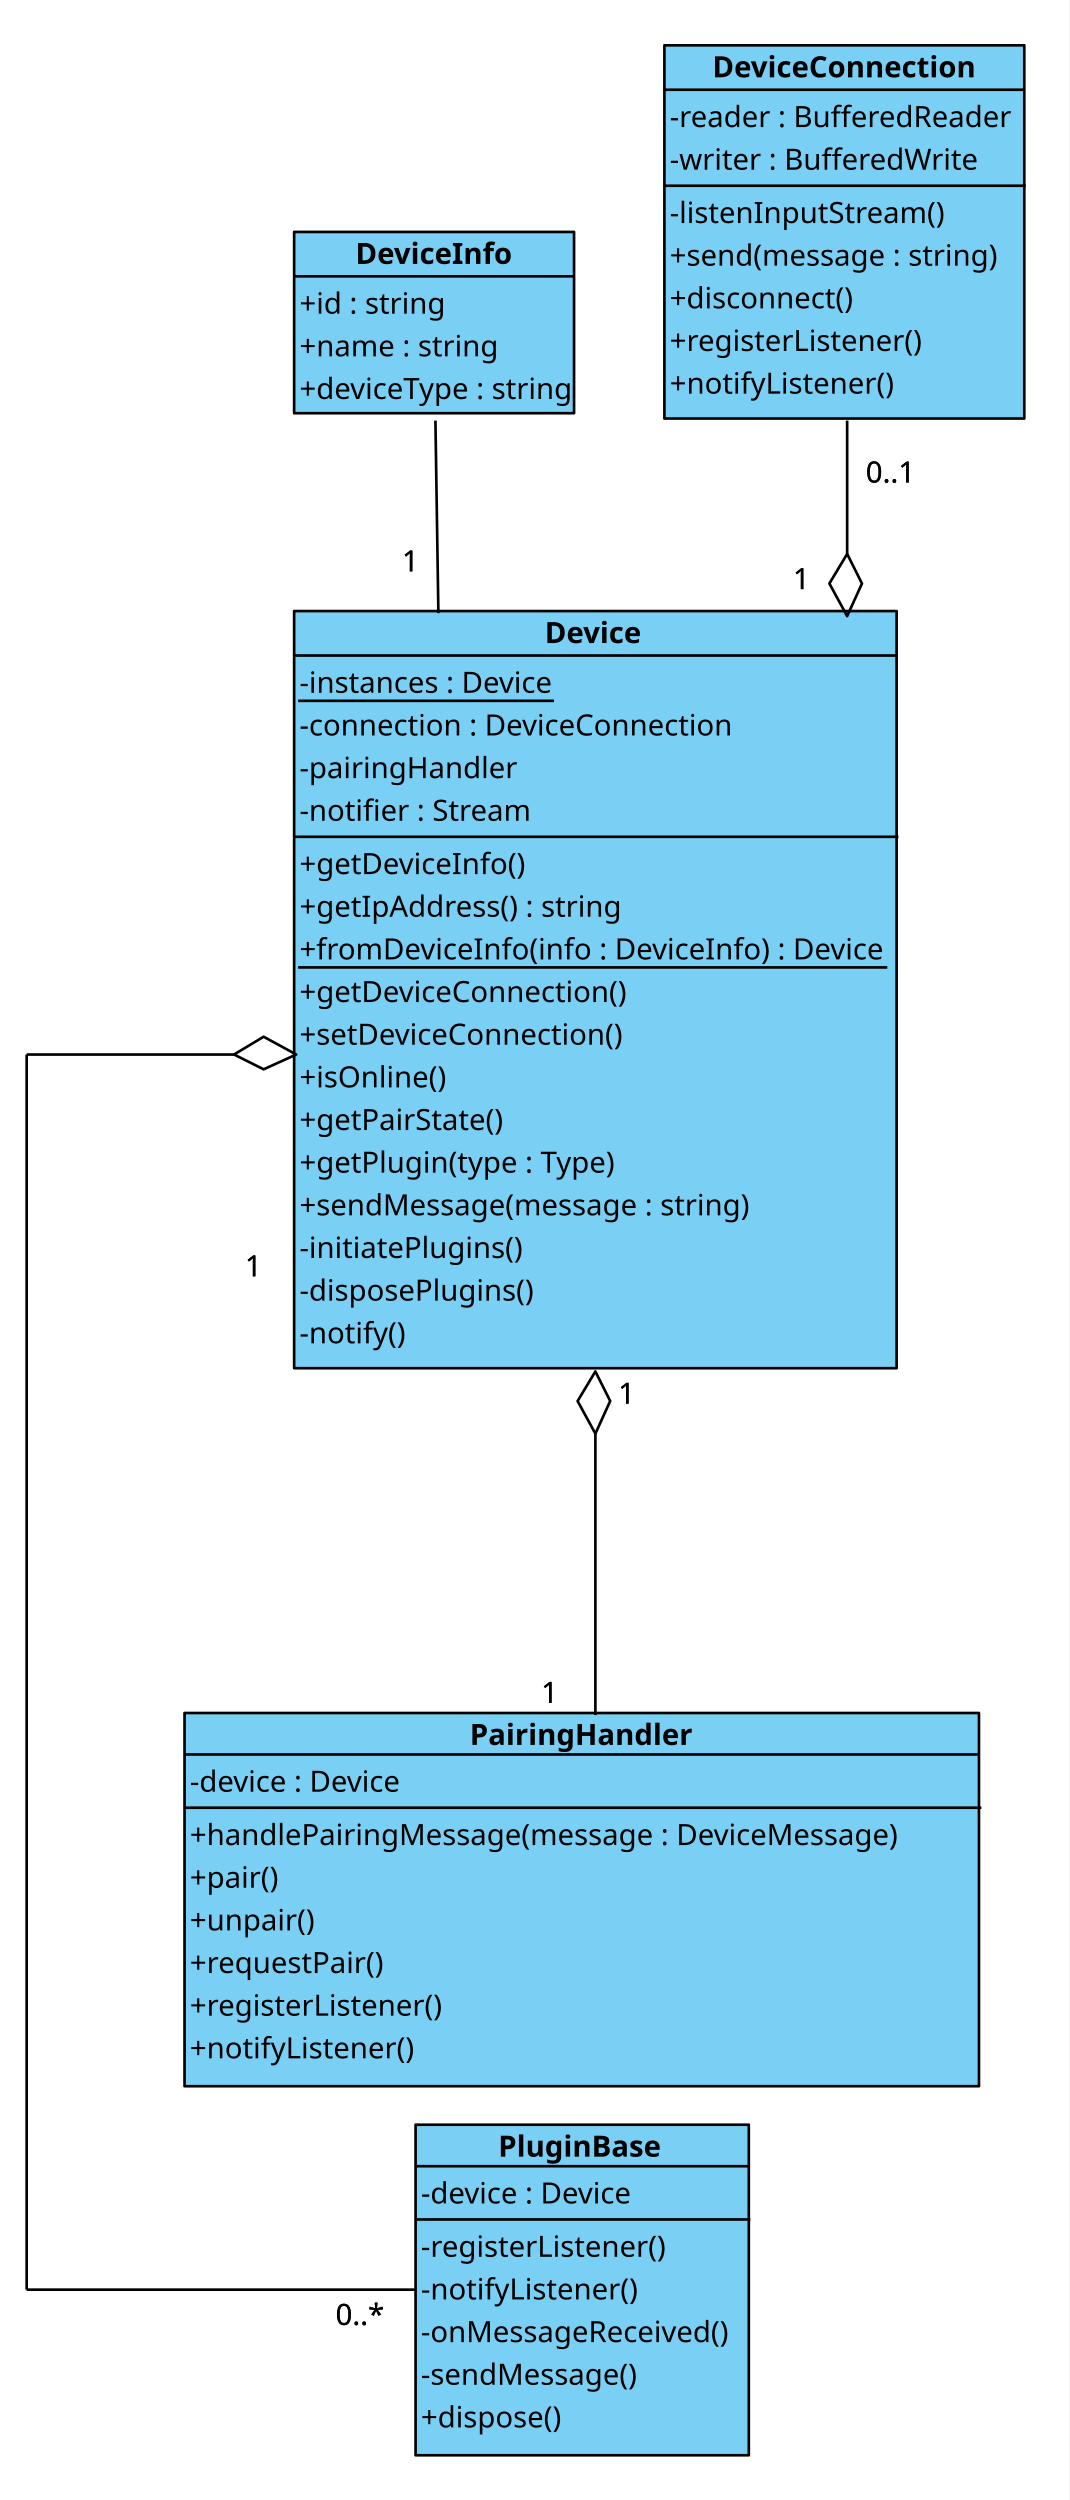
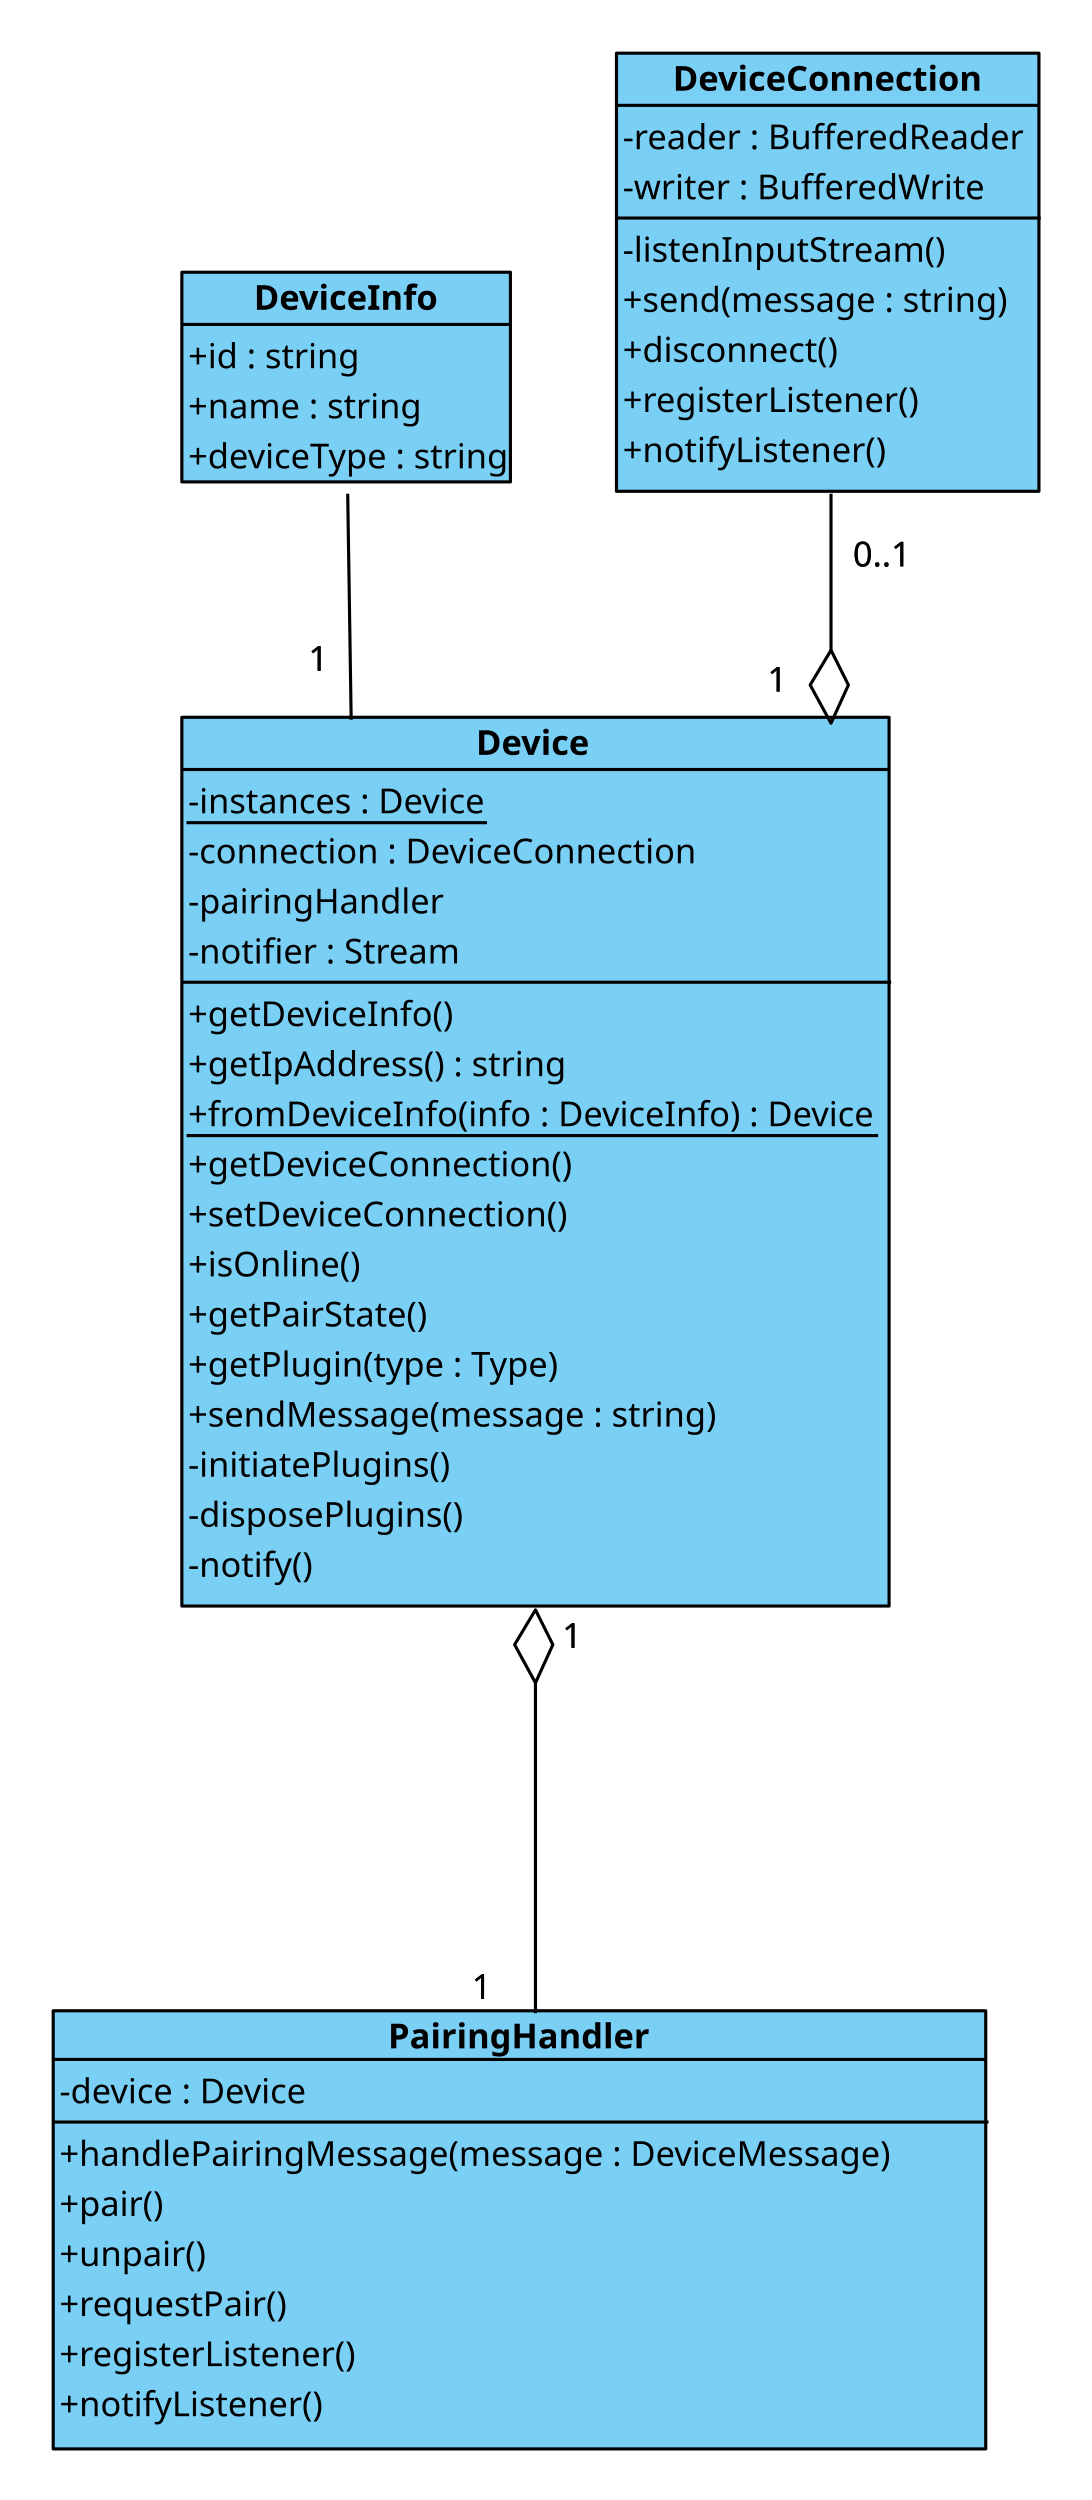
- <svg xmlns="http://www.w3.org/2000/svg" fill-opacity="0" color-rendering="auto" color-interpolation="auto" text-rendering="auto" stroke="rgb(0,0,0)" stroke-linecap="square" width="361" stroke-miterlimit="10" shape-rendering="auto" stroke-opacity="0" fill="rgb(0,0,0)" stroke-dasharray="none" font-weight="normal" stroke-width="1" height="844" font-family="'Dialog'" font-style="normal" stroke-linejoin="miter" font-size="12px" stroke-dashoffset="0" image-rendering="auto">
+ <svg xmlns="http://www.w3.org/2000/svg" fill-opacity="0" color-rendering="auto" color-interpolation="auto" text-rendering="auto" stroke="rgb(0,0,0)" stroke-linecap="square" width="314" stroke-miterlimit="10" shape-rendering="auto" stroke-opacity="0" fill="rgb(0,0,0)" stroke-dasharray="none" font-weight="normal" stroke-width="1" height="719" font-family="'Dialog'" font-style="normal" stroke-linejoin="miter" font-size="12px" stroke-dashoffset="0" image-rendering="auto">
  <defs id="genericDefs" />
  <g>
    <defs id="defs1">
      <clipPath clipPathUnits="userSpaceOnUse" id="clipPath1">
-         <path d="M-8.3 -8.3 L102.7 -8.3 L102.7 69.7 L-8.3 69.7 L-8.3 -8.3 Z" />
+         <path d="M-8.3 -8.3 L102.7 -8.3 L102.7 68.7 L-8.3 68.7 L-8.3 -8.3 Z" />
      </clipPath>
      <clipPath clipPathUnits="userSpaceOnUse" id="clipPath2">
-         <path d="M-9.222 -9.222 L114.111 -9.222 L114.111 77.444 L-9.222 77.444 L-9.222 -9.222 Z" />
+         <path d="M-9.222 -9.222 L114.111 -9.222 L114.111 76.333 L-9.222 76.333 L-9.222 -9.222 Z" />
      </clipPath>
      <clipPath clipPathUnits="userSpaceOnUse" id="clipPath3">
-         <path d="M0 0 L0 47 L95 47 L95 0 Z" />
+         <path d="M-0 0 L-0 46 L95 46 L95 0 Z" />
      </clipPath>
      <clipPath clipPathUnits="userSpaceOnUse" id="clipPath4">
-         <path d="M0 0 L0 52.222 L105.556 52.222 L105.556 0 Z" />
+         <path d="M-0 0 L-0 51.111 L105.556 51.111 L105.556 0 Z" />
      </clipPath>
      <clipPath clipPathUnits="userSpaceOnUse" id="clipPath5">
-         <path d="M0 0 L0 15 L96 15 L96 0 Z" />
+         <path d="M-0 0 L-0 15 L96 15 L96 0 Z" />
      </clipPath>
      <clipPath clipPathUnits="userSpaceOnUse" id="clipPath6">
-         <path d="M0 0 L0 16.667 L106.667 16.667 L106.667 0 Z" />
+         <path d="M-0 0 L-0 16.667 L106.667 16.667 L106.667 0 Z" />
      </clipPath>
      <clipPath clipPathUnits="userSpaceOnUse" id="clipPath7">
        <path d="M-8.3 -8.3 L211.7 -8.3 L211.7 263.7 L-8.3 263.7 L-8.3 -8.3 Z" />
      </clipPath>
      <clipPath clipPathUnits="userSpaceOnUse" id="clipPath8">
        <path d="M-9.222 -9.222 L235.222 -9.222 L235.222 293 L-9.222 293 L-9.222 -9.222 Z" />
      </clipPath>
      <clipPath clipPathUnits="userSpaceOnUse" id="clipPath9">
-         <path d="M0 0 L0 241 L204 241 L204 0 Z" />
+         <path d="M-0 0 L-0 241 L204 241 L204 0 Z" />
      </clipPath>
      <clipPath clipPathUnits="userSpaceOnUse" id="clipPath10">
-         <path d="M0 0 L0 267.778 L226.667 267.778 L226.667 0 Z" />
+         <path d="M-0 0 L-0 267.778 L226.667 267.778 L226.667 0 Z" />
      </clipPath>
      <clipPath clipPathUnits="userSpaceOnUse" id="clipPath11">
-         <path d="M0 0 L0 15 L204 15 L204 0 Z" />
+         <path d="M-0 0 L-0 15 L204 15 L204 0 Z" />
      </clipPath>
      <clipPath clipPathUnits="userSpaceOnUse" id="clipPath12">
-         <path d="M0 0 L0 16.667 L226.667 16.667 L226.667 0 Z" />
+         <path d="M-0 0 L-0 16.667 L226.667 16.667 L226.667 0 Z" />
      </clipPath>
      <clipPath clipPathUnits="userSpaceOnUse" id="clipPath13">
        <path d="M-8.3 -8.3 L129.7 -8.3 L129.7 133.7 L-8.3 133.7 L-8.3 -8.3 Z" />
      </clipPath>
      <clipPath clipPathUnits="userSpaceOnUse" id="clipPath14">
        <path d="M-9.222 -9.222 L144.111 -9.222 L144.111 148.556 L-9.222 148.556 L-9.222 -9.222 Z" />
      </clipPath>
      <clipPath clipPathUnits="userSpaceOnUse" id="clipPath15">
        <path d="M0 -0 L0 111 L122 111 L122 -0 Z" />
      </clipPath>
      <clipPath clipPathUnits="userSpaceOnUse" id="clipPath16">
        <path d="M0 -0 L0 123.333 L135.555 123.333 L135.555 -0 Z" />
      </clipPath>
      <clipPath clipPathUnits="userSpaceOnUse" id="clipPath17">
        <path d="M0 0 L0 15 L123 15 L123 0 Z" />
      </clipPath>
      <clipPath clipPathUnits="userSpaceOnUse" id="clipPath18">
        <path d="M0 0 L0 16.667 L136.667 16.667 L136.667 0 Z" />
      </clipPath>
      <clipPath clipPathUnits="userSpaceOnUse" id="clipPath19">
        <path d="M-8.3 -8.3 L276.7 -8.3 L276.7 133.7 L-8.3 133.7 L-8.3 -8.3 Z" />
      </clipPath>
      <clipPath clipPathUnits="userSpaceOnUse" id="clipPath20">
        <path d="M-9.222 -9.222 L307.445 -9.222 L307.445 148.556 L-9.222 148.556 L-9.222 -9.222 Z" />
      </clipPath>
      <clipPath clipPathUnits="userSpaceOnUse" id="clipPath21">
-         <path d="M-0 -0 L-0 112 L269 112 L269 -0 Z" />
+         <path d="M0 -0 L0 112 L269 112 L269 -0 Z" />
      </clipPath>
      <clipPath clipPathUnits="userSpaceOnUse" id="clipPath22">
-         <path d="M-0 -0 L-0 124.444 L298.889 124.444 L298.889 -0 Z" />
+         <path d="M0 -0 L0 124.444 L298.889 124.444 L298.889 -0 Z" />
      </clipPath>
      <clipPath clipPathUnits="userSpaceOnUse" id="clipPath23">
-         <path d="M-0 -0 L-0 14 L269 14 L269 -0 Z" />
+         <path d="M0 -0 L0 14 L269 14 L269 -0 Z" />
      </clipPath>
      <clipPath clipPathUnits="userSpaceOnUse" id="clipPath24">
-         <path d="M-0 -0 L-0 15.556 L298.889 15.556 L298.889 -0 Z" />
+         <path d="M0 -0 L0 15.556 L298.889 15.556 L298.889 -0 Z" />
      </clipPath>
      <clipPath clipPathUnits="userSpaceOnUse" id="clipPath25">
-         <path d="M-8.3 -8.3 L120.7 -8.3 L120.7 119.7 L-8.3 119.7 L-8.3 -8.3 Z" />
+         <path d="M-2 -2 L114 -2 L114 179 L-2 179 L-2 -2 Z" />
      </clipPath>
      <clipPath clipPathUnits="userSpaceOnUse" id="clipPath26">
-         <path d="M-9.222 -9.222 L134.111 -9.222 L134.111 133 L-9.222 133 L-9.222 -9.222 Z" />
+         <path d="M-2 -2 L-2 179 L114 179 L114 -2 Z" />
      </clipPath>
      <clipPath clipPathUnits="userSpaceOnUse" id="clipPath27">
-         <path d="M0 -0 L0 98 L113 98 L113 -0 Z" />
+         <path d="M-8.3 -8.3 L43.7 -8.3 L43.7 43.7 L-8.3 43.7 L-8.3 -8.3 Z" />
      </clipPath>
      <clipPath clipPathUnits="userSpaceOnUse" id="clipPath28">
-         <path d="M0 -0 L0 108.889 L125.556 108.889 L125.556 -0 Z" />
+         <path d="M0 0 L0 36 L36 36 L36 0 Z" />
      </clipPath>
      <clipPath clipPathUnits="userSpaceOnUse" id="clipPath29">
-         <path d="M0 -0 L0 14 L113 14 L113 -0 Z" />
+         <path d="M0 0 L0 40 L40 40 L40 0 Z" />
      </clipPath>
      <clipPath clipPathUnits="userSpaceOnUse" id="clipPath30">
-         <path d="M0 -0 L0 15.556 L125.556 15.556 L125.556 -0 Z" />
+         <path d="M-2 -2 L114 -2 L114 230 L-2 230 L-2 -2 Z" />
      </clipPath>
      <clipPath clipPathUnits="userSpaceOnUse" id="clipPath31">
-         <path d="M-8.3 -8.3 L43.7 -8.3 L43.7 43.7 L-8.3 43.7 L-8.3 -8.3 Z" />
+         <path d="M-2 -2 L-2 230 L114 230 L114 -2 Z" />
      </clipPath>
      <clipPath clipPathUnits="userSpaceOnUse" id="clipPath32">
-         <path d="M0 0 L0 36 L36 36 L36 0 Z" />
+         <path d="M0 -0 L0 36 L36 36 L36 -0 Z" />
      </clipPath>
      <clipPath clipPathUnits="userSpaceOnUse" id="clipPath33">
-         <path d="M0 0 L0 40 L40 40 L40 0 Z" />
-       </clipPath>
-       <clipPath clipPathUnits="userSpaceOnUse" id="clipPath34">
-         <path d="M-2 -2 L114 -2 L114 179 L-2 179 L-2 -2 Z" />
-       </clipPath>
-       <clipPath clipPathUnits="userSpaceOnUse" id="clipPath35">
-         <path d="M-2 -2 L-2 179 L114 179 L114 -2 Z" />
-       </clipPath>
-       <clipPath clipPathUnits="userSpaceOnUse" id="clipPath36">
-         <path d="M-0 0 L-0 36 L36 36 L36 0 Z" />
-       </clipPath>
-       <clipPath clipPathUnits="userSpaceOnUse" id="clipPath37">
-         <path d="M-0 0 L-0 40 L40 40 L40 0 Z" />
-       </clipPath>
-       <clipPath clipPathUnits="userSpaceOnUse" id="clipPath38">
-         <path d="M0 -0 L0 36 L36 36 L36 -0 Z" />
-       </clipPath>
-       <clipPath clipPathUnits="userSpaceOnUse" id="clipPath39">
        <path d="M0 -0 L0 40 L40 40 L40 -0 Z" />
-       </clipPath>
-       <clipPath clipPathUnits="userSpaceOnUse" id="clipPath40">
-         <path d="M-2 -2 L114 -2 L114 230 L-2 230 L-2 -2 Z" />
-       </clipPath>
-       <clipPath clipPathUnits="userSpaceOnUse" id="clipPath41">
-         <path d="M-2 -2 L-2 230 L114 230 L114 -2 Z" />
-       </clipPath>
-       <clipPath clipPathUnits="userSpaceOnUse" id="clipPath42">
-         <path d="M-2 -2 L246 -2 L246 531 L-2 531 L-2 -2 Z" />
-       </clipPath>
-       <clipPath clipPathUnits="userSpaceOnUse" id="clipPath43">
-         <path d="M-2 -2 L-2 531 L246 531 L246 -2 Z" />
      </clipPath>
    </defs>
    <g fill="white" fill-opacity="1" stroke-opacity="1" stroke="white">
-       <rect x="0" width="361" height="844" y="0" stroke="none" />
-     </g>
-     <g font-size="11px" transform="translate(99.3,78.3) scale(0.9,0.9)" fill-opacity="1" fill="rgb(122,207,245)" text-rendering="geometricPrecision" font-family="sans-serif" stroke="rgb(122,207,245)" font-weight="bold" stroke-opacity="1">
-       <rect x="0" width="105" height="68" y="0" clip-path="url(#clipPath2)" stroke="none" />
-     </g>
-     <g stroke-linecap="butt" font-size="11px" transform="translate(99.3,78.3) scale(0.9,0.9)" fill-opacity="1" fill="black" text-rendering="geometricPrecision" font-family="sans-serif" stroke-linejoin="round" stroke="black" font-weight="bold" stroke-opacity="1" stroke-miterlimit="0">
-       <rect fill="none" x="0" width="105" height="68" y="0" clip-path="url(#clipPath2)" />
+       <rect x="0" width="314" height="719" y="0" stroke="none" />
+     </g>
+     <g font-size="11px" transform="translate(52.3,78.3) scale(0.9,0.9)" fill-opacity="1" fill="rgb(122,207,245)" text-rendering="geometricPrecision" font-family="sans-serif" stroke="rgb(122,207,245)" font-weight="bold" stroke-opacity="1">
+       <rect x="0" width="105" height="67" y="0" clip-path="url(#clipPath2)" stroke="none" />
+     </g>
+     <g stroke-linecap="butt" font-size="11px" transform="translate(52.3,78.3) scale(0.9,0.9)" fill-opacity="1" fill="black" text-rendering="geometricPrecision" font-family="sans-serif" stroke-linejoin="round" stroke="black" font-weight="bold" stroke-opacity="1" stroke-miterlimit="0">
+       <rect fill="none" x="0" width="105" height="67" y="0" clip-path="url(#clipPath2)" />
      <line y2="16.667" fill="none" x1="0" clip-path="url(#clipPath2)" x2="105" y1="16.667" />
    </g>
-     <g font-size="11px" transform="matrix(0.9,0,0,0.9,99.3,93.3)" fill-opacity="1" fill="black" text-rendering="geometricPrecision" font-family="sans-serif" stroke="black" stroke-opacity="1">
+     <g font-size="11px" transform="matrix(0.9,0,0,0.9,52.3,93.3)" fill-opacity="1" fill="black" text-rendering="geometricPrecision" font-family="sans-serif" stroke="black" stroke-opacity="1">
      <text x="2" xml:space="preserve" y="14" clip-path="url(#clipPath4)" stroke="none">+id : string</text>
    </g>
-     <g font-size="11px" transform="matrix(0.9,0,0,0.9,99.3,93.3)" fill-opacity="1" fill="black" text-rendering="geometricPrecision" font-family="sans-serif" stroke="black" stroke-opacity="1">
+     <g font-size="11px" transform="matrix(0.9,0,0,0.9,52.3,93.3)" fill-opacity="1" fill="black" text-rendering="geometricPrecision" font-family="sans-serif" stroke="black" stroke-opacity="1">
      <text x="2" xml:space="preserve" y="30" clip-path="url(#clipPath4)" stroke="none">+name : string</text>
    </g>
-     <g font-size="11px" transform="matrix(0.9,0,0,0.9,99.3,93.3)" fill-opacity="1" fill="black" text-rendering="geometricPrecision" font-family="sans-serif" stroke="black" stroke-opacity="1">
+     <g font-size="11px" transform="matrix(0.9,0,0,0.9,52.3,93.3)" fill-opacity="1" fill="black" text-rendering="geometricPrecision" font-family="sans-serif" stroke="black" stroke-opacity="1">
      <text x="2" xml:space="preserve" y="46" clip-path="url(#clipPath4)" stroke="none">+deviceType : string</text>
    </g>
-     <g font-size="11px" transform="translate(99.3,78.3) scale(0.9,0.9)" fill-opacity="1" fill="black" text-rendering="geometricPrecision" font-family="sans-serif" stroke="black" font-weight="bold" stroke-opacity="1">
+     <g font-size="11px" transform="translate(52.3,78.3) scale(0.9,0.9)" fill-opacity="1" fill="black" text-rendering="geometricPrecision" font-family="sans-serif" stroke="black" font-weight="bold" stroke-opacity="1">
      <text x="23" xml:space="preserve" y="12" clip-path="url(#clipPath6)" stroke="none">DeviceInfo</text>
    </g>
-     <g font-size="11px" transform="translate(99.3,206.3) scale(0.9,0.9)" fill-opacity="1" fill="rgb(122,207,245)" text-rendering="geometricPrecision" font-family="sans-serif" stroke="rgb(122,207,245)" font-weight="bold" stroke-opacity="1">
+     <g font-size="11px" transform="translate(52.3,206.3) scale(0.9,0.9)" fill-opacity="1" fill="rgb(122,207,245)" text-rendering="geometricPrecision" font-family="sans-serif" stroke="rgb(122,207,245)" font-weight="bold" stroke-opacity="1">
      <rect x="0" width="226" height="284" y="0" clip-path="url(#clipPath8)" stroke="none" />
    </g>
-     <g stroke-linecap="butt" font-size="11px" transform="translate(99.3,206.3) scale(0.9,0.9)" fill-opacity="1" fill="black" text-rendering="geometricPrecision" font-family="sans-serif" stroke-linejoin="round" stroke="black" font-weight="bold" stroke-opacity="1" stroke-miterlimit="0">
+     <g stroke-linecap="butt" font-size="11px" transform="translate(52.3,206.3) scale(0.9,0.9)" fill-opacity="1" fill="black" text-rendering="geometricPrecision" font-family="sans-serif" stroke-linejoin="round" stroke="black" font-weight="bold" stroke-opacity="1" stroke-miterlimit="0">
      <rect fill="none" x="0" width="226" height="284" y="0" clip-path="url(#clipPath8)" />
      <line y2="16.667" fill="none" x1="0" clip-path="url(#clipPath8)" x2="226" y1="16.667" />
    </g>
-     <g font-size="11px" transform="matrix(0.9,0,0,0.9,99.3,221.3)" fill-opacity="1" fill="black" text-rendering="geometricPrecision" font-family="sans-serif" stroke="black" stroke-opacity="1">
+     <g font-size="11px" transform="matrix(0.9,0,0,0.9,52.3,221.3)" fill-opacity="1" fill="black" text-rendering="geometricPrecision" font-family="sans-serif" stroke="black" stroke-opacity="1">
      <text x="2" xml:space="preserve" y="14" clip-path="url(#clipPath10)" stroke="none">-instances : Device</text>
    </g>
-     <g font-size="11px" transform="matrix(0.9,0,0,0.9,99.3,221.3)" fill-opacity="1" fill="black" text-rendering="geometricPrecision" font-family="sans-serif" stroke="black" stroke-opacity="1">
+     <g font-size="11px" transform="matrix(0.9,0,0,0.9,52.3,221.3)" fill-opacity="1" fill="black" text-rendering="geometricPrecision" font-family="sans-serif" stroke="black" stroke-opacity="1">
      <line y2="17" fill="none" x1="2" clip-path="url(#clipPath10)" x2="97" y1="17" />
    </g>
-     <g font-size="11px" transform="matrix(0.9,0,0,0.9,99.3,221.3)" fill-opacity="1" fill="black" text-rendering="geometricPrecision" font-family="sans-serif" stroke="black" stroke-opacity="1">
+     <g font-size="11px" transform="matrix(0.9,0,0,0.9,52.3,221.3)" fill-opacity="1" fill="black" text-rendering="geometricPrecision" font-family="sans-serif" stroke="black" stroke-opacity="1">
      <text x="2" xml:space="preserve" y="30" clip-path="url(#clipPath10)" stroke="none">-connection : DeviceConnection</text>
    </g>
-     <g font-size="11px" transform="matrix(0.9,0,0,0.9,99.3,221.3)" fill-opacity="1" fill="black" text-rendering="geometricPrecision" font-family="sans-serif" stroke="black" stroke-opacity="1">
+     <g font-size="11px" transform="matrix(0.9,0,0,0.9,52.3,221.3)" fill-opacity="1" fill="black" text-rendering="geometricPrecision" font-family="sans-serif" stroke="black" stroke-opacity="1">
      <text x="2" xml:space="preserve" y="46" clip-path="url(#clipPath10)" stroke="none">-pairingHandler</text>
    </g>
-     <g font-size="11px" transform="matrix(0.9,0,0,0.9,99.3,221.3)" fill-opacity="1" fill="black" text-rendering="geometricPrecision" font-family="sans-serif" stroke="black" stroke-opacity="1">
+     <g font-size="11px" transform="matrix(0.9,0,0,0.9,52.3,221.3)" fill-opacity="1" fill="black" text-rendering="geometricPrecision" font-family="sans-serif" stroke="black" stroke-opacity="1">
      <text x="2" xml:space="preserve" y="62" clip-path="url(#clipPath10)" stroke="none">-notifier : Stream</text>
      <line stroke-linecap="butt" clip-path="url(#clipPath10)" fill="none" x1="0" x2="226.667" y1="68" y2="68" stroke-linejoin="bevel" stroke-miterlimit="0" />
    </g>
-     <g font-size="11px" transform="matrix(0.9,0,0,0.9,99.3,221.3)" fill-opacity="1" fill="black" text-rendering="geometricPrecision" font-family="sans-serif" stroke="black" stroke-opacity="1">
+     <g font-size="11px" transform="matrix(0.9,0,0,0.9,52.3,221.3)" fill-opacity="1" fill="black" text-rendering="geometricPrecision" font-family="sans-serif" stroke="black" stroke-opacity="1">
      <text x="2" xml:space="preserve" y="82" clip-path="url(#clipPath10)" stroke="none">+getDeviceInfo()</text>
    </g>
-     <g font-size="11px" transform="matrix(0.9,0,0,0.9,99.3,221.3)" fill-opacity="1" fill="black" text-rendering="geometricPrecision" font-family="sans-serif" stroke="black" stroke-opacity="1">
+     <g font-size="11px" transform="matrix(0.9,0,0,0.9,52.3,221.3)" fill-opacity="1" fill="black" text-rendering="geometricPrecision" font-family="sans-serif" stroke="black" stroke-opacity="1">
      <text x="2" xml:space="preserve" y="98" clip-path="url(#clipPath10)" stroke="none">+getIpAddress() : string</text>
    </g>
-     <g font-size="11px" transform="matrix(0.9,0,0,0.9,99.3,221.3)" fill-opacity="1" fill="black" text-rendering="geometricPrecision" font-family="sans-serif" stroke="black" stroke-opacity="1">
+     <g font-size="11px" transform="matrix(0.9,0,0,0.9,52.3,221.3)" fill-opacity="1" fill="black" text-rendering="geometricPrecision" font-family="sans-serif" stroke="black" stroke-opacity="1">
      <text x="2" xml:space="preserve" y="114" clip-path="url(#clipPath10)" stroke="none">+fromDeviceInfo(info : DeviceInfo) : Device</text>
      <line y2="117" fill="none" x1="2" clip-path="url(#clipPath10)" x2="222" y1="117" />
    </g>
-     <g font-size="11px" transform="matrix(0.9,0,0,0.9,99.3,221.3)" fill-opacity="1" fill="black" text-rendering="geometricPrecision" font-family="sans-serif" stroke="black" stroke-opacity="1">
+     <g font-size="11px" transform="matrix(0.9,0,0,0.9,52.3,221.3)" fill-opacity="1" fill="black" text-rendering="geometricPrecision" font-family="sans-serif" stroke="black" stroke-opacity="1">
      <text x="2" xml:space="preserve" y="130" clip-path="url(#clipPath10)" stroke="none">+getDeviceConnection()</text>
    </g>
-     <g font-size="11px" transform="matrix(0.9,0,0,0.9,99.3,221.3)" fill-opacity="1" fill="black" text-rendering="geometricPrecision" font-family="sans-serif" stroke="black" stroke-opacity="1">
+     <g font-size="11px" transform="matrix(0.9,0,0,0.9,52.3,221.3)" fill-opacity="1" fill="black" text-rendering="geometricPrecision" font-family="sans-serif" stroke="black" stroke-opacity="1">
      <text x="2" xml:space="preserve" y="146" clip-path="url(#clipPath10)" stroke="none">+setDeviceConnection()</text>
    </g>
-     <g font-size="11px" transform="matrix(0.9,0,0,0.9,99.3,221.3)" fill-opacity="1" fill="black" text-rendering="geometricPrecision" font-family="sans-serif" stroke="black" stroke-opacity="1">
+     <g font-size="11px" transform="matrix(0.9,0,0,0.9,52.3,221.3)" fill-opacity="1" fill="black" text-rendering="geometricPrecision" font-family="sans-serif" stroke="black" stroke-opacity="1">
      <text x="2" xml:space="preserve" y="162" clip-path="url(#clipPath10)" stroke="none">+isOnline()</text>
    </g>
-     <g font-size="11px" transform="matrix(0.9,0,0,0.9,99.3,221.3)" fill-opacity="1" fill="black" text-rendering="geometricPrecision" font-family="sans-serif" stroke="black" stroke-opacity="1">
+     <g font-size="11px" transform="matrix(0.9,0,0,0.9,52.3,221.3)" fill-opacity="1" fill="black" text-rendering="geometricPrecision" font-family="sans-serif" stroke="black" stroke-opacity="1">
      <text x="2" xml:space="preserve" y="178" clip-path="url(#clipPath10)" stroke="none">+getPairState()</text>
    </g>
-     <g font-size="11px" transform="matrix(0.9,0,0,0.9,99.3,221.3)" fill-opacity="1" fill="black" text-rendering="geometricPrecision" font-family="sans-serif" stroke="black" stroke-opacity="1">
+     <g font-size="11px" transform="matrix(0.9,0,0,0.9,52.3,221.3)" fill-opacity="1" fill="black" text-rendering="geometricPrecision" font-family="sans-serif" stroke="black" stroke-opacity="1">
      <text x="2" xml:space="preserve" y="194" clip-path="url(#clipPath10)" stroke="none">+getPlugin(type : Type)</text>
    </g>
-     <g font-size="11px" transform="matrix(0.9,0,0,0.9,99.3,221.3)" fill-opacity="1" fill="black" text-rendering="geometricPrecision" font-family="sans-serif" stroke="black" stroke-opacity="1">
+     <g font-size="11px" transform="matrix(0.9,0,0,0.9,52.3,221.3)" fill-opacity="1" fill="black" text-rendering="geometricPrecision" font-family="sans-serif" stroke="black" stroke-opacity="1">
      <text x="2" xml:space="preserve" y="210" clip-path="url(#clipPath10)" stroke="none">+sendMessage(message : string)</text>
    </g>
-     <g font-size="11px" transform="matrix(0.9,0,0,0.9,99.3,221.3)" fill-opacity="1" fill="black" text-rendering="geometricPrecision" font-family="sans-serif" stroke="black" stroke-opacity="1">
+     <g font-size="11px" transform="matrix(0.9,0,0,0.9,52.3,221.3)" fill-opacity="1" fill="black" text-rendering="geometricPrecision" font-family="sans-serif" stroke="black" stroke-opacity="1">
      <text x="2" xml:space="preserve" y="226" clip-path="url(#clipPath10)" stroke="none">-initiatePlugins()</text>
    </g>
-     <g font-size="11px" transform="matrix(0.9,0,0,0.9,99.3,221.3)" fill-opacity="1" fill="black" text-rendering="geometricPrecision" font-family="sans-serif" stroke="black" stroke-opacity="1">
+     <g font-size="11px" transform="matrix(0.9,0,0,0.9,52.3,221.3)" fill-opacity="1" fill="black" text-rendering="geometricPrecision" font-family="sans-serif" stroke="black" stroke-opacity="1">
      <text x="2" xml:space="preserve" y="242" clip-path="url(#clipPath10)" stroke="none">-disposePlugins()</text>
    </g>
-     <g font-size="11px" transform="matrix(0.9,0,0,0.9,99.3,221.3)" fill-opacity="1" fill="black" text-rendering="geometricPrecision" font-family="sans-serif" stroke="black" stroke-opacity="1">
+     <g font-size="11px" transform="matrix(0.9,0,0,0.9,52.3,221.3)" fill-opacity="1" fill="black" text-rendering="geometricPrecision" font-family="sans-serif" stroke="black" stroke-opacity="1">
      <text x="2" xml:space="preserve" y="258" clip-path="url(#clipPath10)" stroke="none">-notify()</text>
    </g>
-     <g font-size="11px" transform="translate(99.3,206.3) scale(0.9,0.9)" fill-opacity="1" fill="black" text-rendering="geometricPrecision" font-family="sans-serif" stroke="black" font-weight="bold" stroke-opacity="1">
+     <g font-size="11px" transform="translate(52.3,206.3) scale(0.9,0.9)" fill-opacity="1" fill="black" text-rendering="geometricPrecision" font-family="sans-serif" stroke="black" font-weight="bold" stroke-opacity="1">
      <text x="94" xml:space="preserve" y="12" clip-path="url(#clipPath12)" stroke="none">Device</text>
    </g>
-     <g font-size="11px" transform="translate(224.3,15.3) scale(0.9,0.9)" fill-opacity="1" fill="rgb(122,207,245)" text-rendering="geometricPrecision" font-family="sans-serif" stroke="rgb(122,207,245)" font-weight="bold" stroke-opacity="1">
+     <g font-size="11px" transform="translate(177.3,15.3) scale(0.9,0.9)" fill-opacity="1" fill="rgb(122,207,245)" text-rendering="geometricPrecision" font-family="sans-serif" stroke="rgb(122,207,245)" font-weight="bold" stroke-opacity="1">
      <rect x="0" width="135" height="140" y="0" clip-path="url(#clipPath14)" stroke="none" />
    </g>
-     <g stroke-linecap="butt" font-size="11px" transform="translate(224.3,15.3) scale(0.9,0.9)" fill-opacity="1" fill="black" text-rendering="geometricPrecision" font-family="sans-serif" stroke-linejoin="round" stroke="black" font-weight="bold" stroke-opacity="1" stroke-miterlimit="0">
+     <g stroke-linecap="butt" font-size="11px" transform="translate(177.3,15.3) scale(0.9,0.9)" fill-opacity="1" fill="black" text-rendering="geometricPrecision" font-family="sans-serif" stroke-linejoin="round" stroke="black" font-weight="bold" stroke-opacity="1" stroke-miterlimit="0">
      <rect fill="none" x="0" width="135" height="140" y="0" clip-path="url(#clipPath14)" />
      <line y2="16.667" fill="none" x1="0" clip-path="url(#clipPath14)" x2="135" y1="16.667" />
    </g>
-     <g font-size="11px" transform="matrix(0.9,0,0,0.9,224.3,30.3)" fill-opacity="1" fill="black" text-rendering="geometricPrecision" font-family="sans-serif" stroke="black" stroke-opacity="1">
+     <g font-size="11px" transform="matrix(0.9,0,0,0.9,177.3,30.3)" fill-opacity="1" fill="black" text-rendering="geometricPrecision" font-family="sans-serif" stroke="black" stroke-opacity="1">
      <text x="2" xml:space="preserve" y="14" clip-path="url(#clipPath16)" stroke="none">-reader : BufferedReader</text>
    </g>
-     <g font-size="11px" transform="matrix(0.9,0,0,0.9,224.3,30.3)" fill-opacity="1" fill="black" text-rendering="geometricPrecision" font-family="sans-serif" stroke="black" stroke-opacity="1">
+     <g font-size="11px" transform="matrix(0.9,0,0,0.9,177.3,30.3)" fill-opacity="1" fill="black" text-rendering="geometricPrecision" font-family="sans-serif" stroke="black" stroke-opacity="1">
      <text x="2" xml:space="preserve" y="30" clip-path="url(#clipPath16)" stroke="none">-writer : BufferedWrite</text>
      <line stroke-linecap="butt" clip-path="url(#clipPath16)" fill="none" x1="0" x2="135.556" y1="36" y2="36" stroke-linejoin="bevel" stroke-miterlimit="0" />
    </g>
-     <g font-size="11px" transform="matrix(0.9,0,0,0.9,224.3,30.3)" fill-opacity="1" fill="black" text-rendering="geometricPrecision" font-family="sans-serif" stroke="black" stroke-opacity="1">
+     <g font-size="11px" transform="matrix(0.9,0,0,0.9,177.3,30.3)" fill-opacity="1" fill="black" text-rendering="geometricPrecision" font-family="sans-serif" stroke="black" stroke-opacity="1">
      <text x="2" xml:space="preserve" y="50" clip-path="url(#clipPath16)" stroke="none">-listenInputStream()</text>
    </g>
-     <g font-size="11px" transform="matrix(0.9,0,0,0.9,224.3,30.3)" fill-opacity="1" fill="black" text-rendering="geometricPrecision" font-family="sans-serif" stroke="black" stroke-opacity="1">
+     <g font-size="11px" transform="matrix(0.9,0,0,0.9,177.3,30.3)" fill-opacity="1" fill="black" text-rendering="geometricPrecision" font-family="sans-serif" stroke="black" stroke-opacity="1">
      <text x="2" xml:space="preserve" y="66" clip-path="url(#clipPath16)" stroke="none">+send(message : string)</text>
    </g>
-     <g font-size="11px" transform="matrix(0.9,0,0,0.9,224.3,30.3)" fill-opacity="1" fill="black" text-rendering="geometricPrecision" font-family="sans-serif" stroke="black" stroke-opacity="1">
+     <g font-size="11px" transform="matrix(0.9,0,0,0.9,177.3,30.3)" fill-opacity="1" fill="black" text-rendering="geometricPrecision" font-family="sans-serif" stroke="black" stroke-opacity="1">
      <text x="2" xml:space="preserve" y="82" clip-path="url(#clipPath16)" stroke="none">+disconnect()</text>
    </g>
-     <g font-size="11px" transform="matrix(0.9,0,0,0.9,224.3,30.3)" fill-opacity="1" fill="black" text-rendering="geometricPrecision" font-family="sans-serif" stroke="black" stroke-opacity="1">
+     <g font-size="11px" transform="matrix(0.9,0,0,0.9,177.3,30.3)" fill-opacity="1" fill="black" text-rendering="geometricPrecision" font-family="sans-serif" stroke="black" stroke-opacity="1">
      <text x="2" xml:space="preserve" y="98" clip-path="url(#clipPath16)" stroke="none">+registerListener()</text>
    </g>
-     <g font-size="11px" transform="matrix(0.9,0,0,0.9,224.3,30.3)" fill-opacity="1" fill="black" text-rendering="geometricPrecision" font-family="sans-serif" stroke="black" stroke-opacity="1">
+     <g font-size="11px" transform="matrix(0.9,0,0,0.9,177.3,30.3)" fill-opacity="1" fill="black" text-rendering="geometricPrecision" font-family="sans-serif" stroke="black" stroke-opacity="1">
      <text x="2" xml:space="preserve" y="114" clip-path="url(#clipPath16)" stroke="none">+notifyListener()</text>
    </g>
-     <g font-size="11px" transform="translate(224.3,15.3) scale(0.9,0.9)" fill-opacity="1" fill="black" text-rendering="geometricPrecision" font-family="sans-serif" stroke="black" font-weight="bold" stroke-opacity="1">
+     <g font-size="11px" transform="translate(177.3,15.3) scale(0.9,0.9)" fill-opacity="1" fill="black" text-rendering="geometricPrecision" font-family="sans-serif" stroke="black" font-weight="bold" stroke-opacity="1">
      <text x="18" xml:space="preserve" y="12" clip-path="url(#clipPath18)" stroke="none">DeviceConnection</text>
    </g>
-     <g font-size="11px" transform="translate(62.3,578.3) scale(0.9,0.9)" fill-opacity="1" fill="rgb(122,207,245)" text-rendering="geometricPrecision" font-family="sans-serif" stroke="rgb(122,207,245)" font-weight="bold" stroke-opacity="1">
+     <g font-size="11px" transform="translate(15.3,578.3) scale(0.9,0.9)" fill-opacity="1" fill="rgb(122,207,245)" text-rendering="geometricPrecision" font-family="sans-serif" stroke="rgb(122,207,245)" font-weight="bold" stroke-opacity="1">
      <rect x="0" width="298" height="140" y="0" clip-path="url(#clipPath20)" stroke="none" />
    </g>
-     <g stroke-linecap="butt" font-size="11px" transform="translate(62.3,578.3) scale(0.9,0.9)" fill-opacity="1" fill="black" text-rendering="geometricPrecision" font-family="sans-serif" stroke-linejoin="round" stroke="black" font-weight="bold" stroke-opacity="1" stroke-miterlimit="0">
+     <g stroke-linecap="butt" font-size="11px" transform="translate(15.3,578.3) scale(0.9,0.9)" fill-opacity="1" fill="black" text-rendering="geometricPrecision" font-family="sans-serif" stroke-linejoin="round" stroke="black" font-weight="bold" stroke-opacity="1" stroke-miterlimit="0">
      <rect fill="none" x="0" width="298" height="140" y="0" clip-path="url(#clipPath20)" />
      <line y2="15.556" fill="none" x1="0" clip-path="url(#clipPath20)" x2="298" y1="15.556" />
    </g>
-     <g font-size="11px" transform="matrix(0.9,0,0,0.9,62.3,592.3)" fill-opacity="1" fill="black" text-rendering="geometricPrecision" font-family="sans-serif" stroke="black" stroke-opacity="1">
+     <g font-size="11px" transform="matrix(0.9,0,0,0.9,15.3,592.3)" fill-opacity="1" fill="black" text-rendering="geometricPrecision" font-family="sans-serif" stroke="black" stroke-opacity="1">
      <text x="2" xml:space="preserve" y="14" clip-path="url(#clipPath22)" stroke="none">-device : Device</text>
    </g>
-     <g stroke-linecap="butt" font-size="11px" transform="matrix(0.9,0,0,0.9,62.3,592.3)" fill-opacity="1" fill="black" text-rendering="geometricPrecision" font-family="sans-serif" stroke-linejoin="bevel" stroke="black" stroke-opacity="1" stroke-miterlimit="0">
+     <g stroke-linecap="butt" font-size="11px" transform="matrix(0.9,0,0,0.9,15.3,592.3)" fill-opacity="1" fill="black" text-rendering="geometricPrecision" font-family="sans-serif" stroke-linejoin="bevel" stroke="black" stroke-opacity="1" stroke-miterlimit="0">
      <line y2="20" fill="none" x1="0" clip-path="url(#clipPath22)" x2="298.889" y1="20" />
    </g>
-     <g font-size="11px" transform="matrix(0.9,0,0,0.9,62.3,592.3)" fill-opacity="1" fill="black" text-rendering="geometricPrecision" font-family="sans-serif" stroke="black" stroke-opacity="1">
+     <g font-size="11px" transform="matrix(0.9,0,0,0.9,15.3,592.3)" fill-opacity="1" fill="black" text-rendering="geometricPrecision" font-family="sans-serif" stroke="black" stroke-opacity="1">
      <text x="2" xml:space="preserve" y="34" clip-path="url(#clipPath22)" stroke="none">+handlePairingMessage(message : DeviceMessage)</text>
    </g>
-     <g font-size="11px" transform="matrix(0.9,0,0,0.9,62.3,592.3)" fill-opacity="1" fill="black" text-rendering="geometricPrecision" font-family="sans-serif" stroke="black" stroke-opacity="1">
+     <g font-size="11px" transform="matrix(0.9,0,0,0.9,15.3,592.3)" fill-opacity="1" fill="black" text-rendering="geometricPrecision" font-family="sans-serif" stroke="black" stroke-opacity="1">
      <text x="2" xml:space="preserve" y="50" clip-path="url(#clipPath22)" stroke="none">+pair()</text>
    </g>
-     <g font-size="11px" transform="matrix(0.9,0,0,0.9,62.3,592.3)" fill-opacity="1" fill="black" text-rendering="geometricPrecision" font-family="sans-serif" stroke="black" stroke-opacity="1">
+     <g font-size="11px" transform="matrix(0.9,0,0,0.9,15.3,592.3)" fill-opacity="1" fill="black" text-rendering="geometricPrecision" font-family="sans-serif" stroke="black" stroke-opacity="1">
      <text x="2" xml:space="preserve" y="66" clip-path="url(#clipPath22)" stroke="none">+unpair()</text>
    </g>
-     <g font-size="11px" transform="matrix(0.9,0,0,0.9,62.3,592.3)" fill-opacity="1" fill="black" text-rendering="geometricPrecision" font-family="sans-serif" stroke="black" stroke-opacity="1">
+     <g font-size="11px" transform="matrix(0.9,0,0,0.9,15.3,592.3)" fill-opacity="1" fill="black" text-rendering="geometricPrecision" font-family="sans-serif" stroke="black" stroke-opacity="1">
      <text x="2" xml:space="preserve" y="82" clip-path="url(#clipPath22)" stroke="none">+requestPair()</text>
    </g>
-     <g font-size="11px" transform="matrix(0.9,0,0,0.9,62.3,592.3)" fill-opacity="1" fill="black" text-rendering="geometricPrecision" font-family="sans-serif" stroke="black" stroke-opacity="1">
+     <g font-size="11px" transform="matrix(0.9,0,0,0.9,15.3,592.3)" fill-opacity="1" fill="black" text-rendering="geometricPrecision" font-family="sans-serif" stroke="black" stroke-opacity="1">
      <text x="2" xml:space="preserve" y="98" clip-path="url(#clipPath22)" stroke="none">+registerListener()</text>
    </g>
-     <g font-size="11px" transform="matrix(0.9,0,0,0.9,62.3,592.3)" fill-opacity="1" fill="black" text-rendering="geometricPrecision" font-family="sans-serif" stroke="black" stroke-opacity="1">
+     <g font-size="11px" transform="matrix(0.9,0,0,0.9,15.3,592.3)" fill-opacity="1" fill="black" text-rendering="geometricPrecision" font-family="sans-serif" stroke="black" stroke-opacity="1">
      <text x="2" xml:space="preserve" y="114" clip-path="url(#clipPath22)" stroke="none">+notifyListener()</text>
    </g>
-     <g font-size="11px" transform="translate(62.3,578.3) scale(0.9,0.9)" fill-opacity="1" fill="black" text-rendering="geometricPrecision" font-family="sans-serif" stroke="black" font-weight="bold" stroke-opacity="1">
+     <g font-size="11px" transform="translate(15.3,578.3) scale(0.9,0.9)" fill-opacity="1" fill="black" text-rendering="geometricPrecision" font-family="sans-serif" stroke="black" font-weight="bold" stroke-opacity="1">
      <text x="107" xml:space="preserve" y="12" clip-path="url(#clipPath24)" stroke="none">PairingHandler</text>
    </g>
-     <g font-size="11px" transform="translate(140.3,717.3) scale(0.9,0.9)" fill-opacity="1" fill="rgb(122,207,245)" text-rendering="geometricPrecision" font-family="sans-serif" stroke="rgb(122,207,245)" font-weight="bold" stroke-opacity="1">
-       <rect x="0" width="125" height="124" y="0" clip-path="url(#clipPath26)" stroke="none" />
-     </g>
-     <g stroke-linecap="butt" font-size="11px" transform="translate(140.3,717.3) scale(0.9,0.9)" fill-opacity="1" fill="black" text-rendering="geometricPrecision" font-family="sans-serif" stroke-linejoin="round" stroke="black" font-weight="bold" stroke-opacity="1" stroke-miterlimit="0">
-       <rect fill="none" x="0" width="125" height="124" y="0" clip-path="url(#clipPath26)" />
-       <line y2="15.556" fill="none" x1="0" clip-path="url(#clipPath26)" x2="125" y1="15.556" />
-     </g>
-     <g font-size="11px" transform="matrix(0.9,0,0,0.9,140.3,731.3)" fill-opacity="1" fill="black" text-rendering="geometricPrecision" font-family="sans-serif" stroke="black" stroke-opacity="1">
-       <text x="2" xml:space="preserve" y="14" clip-path="url(#clipPath28)" stroke="none">-device : Device</text>
-     </g>
-     <g stroke-linecap="butt" font-size="11px" transform="matrix(0.9,0,0,0.9,140.3,731.3)" fill-opacity="1" fill="black" text-rendering="geometricPrecision" font-family="sans-serif" stroke-linejoin="bevel" stroke="black" stroke-opacity="1" stroke-miterlimit="0">
-       <line y2="20" fill="none" x1="0" clip-path="url(#clipPath28)" x2="125.556" y1="20" />
-     </g>
-     <g font-size="11px" transform="matrix(0.9,0,0,0.9,140.3,731.3)" fill-opacity="1" fill="black" text-rendering="geometricPrecision" font-family="sans-serif" stroke="black" stroke-opacity="1">
-       <text x="2" xml:space="preserve" y="34" clip-path="url(#clipPath28)" stroke="none">-registerListener()</text>
-     </g>
-     <g font-size="11px" transform="matrix(0.9,0,0,0.9,140.3,731.3)" fill-opacity="1" fill="black" text-rendering="geometricPrecision" font-family="sans-serif" stroke="black" stroke-opacity="1">
-       <text x="2" xml:space="preserve" y="50" clip-path="url(#clipPath28)" stroke="none">-notifyListener()</text>
-     </g>
-     <g font-size="11px" transform="matrix(0.9,0,0,0.9,140.3,731.3)" fill-opacity="1" fill="black" text-rendering="geometricPrecision" font-family="sans-serif" stroke="black" stroke-opacity="1">
-       <text x="2" xml:space="preserve" y="66" clip-path="url(#clipPath28)" stroke="none">-onMessageReceived()</text>
-     </g>
-     <g font-size="11px" transform="matrix(0.9,0,0,0.9,140.3,731.3)" fill-opacity="1" fill="black" text-rendering="geometricPrecision" font-family="sans-serif" stroke="black" stroke-opacity="1">
-       <text x="2" xml:space="preserve" y="82" clip-path="url(#clipPath28)" stroke="none">-sendMessage()</text>
-     </g>
-     <g font-size="11px" transform="matrix(0.9,0,0,0.9,140.3,731.3)" fill-opacity="1" fill="black" text-rendering="geometricPrecision" font-family="sans-serif" stroke="black" stroke-opacity="1">
-       <text x="2" xml:space="preserve" y="98" clip-path="url(#clipPath28)" stroke="none">+dispose()</text>
-     </g>
-     <g font-size="11px" transform="translate(140.3,717.3) scale(0.9,0.9)" fill-opacity="1" fill="black" text-rendering="geometricPrecision" font-family="sans-serif" stroke="black" font-weight="bold" stroke-opacity="1">
-       <text x="31" xml:space="preserve" y="12" clip-path="url(#clipPath30)" stroke="none">PluginBase</text>
-     </g>
-     <g font-size="11px" transform="translate(121.3,171.3) scale(0.9,0.9)" fill-opacity="1" fill="black" text-rendering="geometricPrecision" font-family="sans-serif" stroke="black" stroke-opacity="1">
-       <text x="16" xml:space="preserve" y="24" clip-path="url(#clipPath33)" stroke="none">1</text>
-     </g>
-     <g stroke-linecap="butt" font-size="11px" transform="translate(91,85)" fill-opacity="1" fill="black" text-rendering="geometricPrecision" font-family="sans-serif" stroke-linejoin="round" stroke="black" stroke-width="0.9" stroke-opacity="1" stroke-miterlimit="8.1">
-       <line y2="122" fill="none" x1="56" clip-path="url(#clipPath35)" x2="57" y1="57" />
-     </g>
-     <g font-size="11px" transform="translate(121.3,171.3) scale(0.9,0.9)" fill-opacity="1" fill="black" text-rendering="geometricPrecision" font-family="sans-serif" stroke="black" stroke-opacity="1">
-       <text x="16" xml:space="preserve" y="24" clip-path="url(#clipPath33)" stroke="none">1</text>
-     </g>
-     <g font-size="11px" transform="translate(253.3,177.3) scale(0.9,0.9)" fill-opacity="1" fill="black" text-rendering="geometricPrecision" font-family="sans-serif" stroke="black" stroke-opacity="1">
-       <text x="16" xml:space="preserve" y="24" clip-path="url(#clipPath33)" stroke="none">1</text>
-     </g>
-     <g font-size="11px" transform="translate(283.3,141.3) scale(0.9,0.9)" fill-opacity="1" fill="black" text-rendering="geometricPrecision" font-family="sans-serif" stroke="black" stroke-opacity="1">
-       <text x="10" xml:space="preserve" y="24" clip-path="url(#clipPath37)" stroke="none">0..1</text>
-     </g>
-     <g font-size="11px" transform="translate(68.3,409.3) scale(0.9,0.9)" fill-opacity="1" fill="black" text-rendering="geometricPrecision" font-family="sans-serif" stroke="black" stroke-opacity="1">
-       <text x="16" xml:space="preserve" y="24" clip-path="url(#clipPath39)" stroke="none">1</text>
-     </g>
-     <g font-size="11px" transform="translate(104.3,763.3) scale(0.9,0.9)" fill-opacity="1" fill="black" text-rendering="geometricPrecision" font-family="sans-serif" stroke="black" stroke-opacity="1">
-       <text x="10" xml:space="preserve" y="24" clip-path="url(#clipPath39)" stroke="none">0..*</text>
-     </g>
-     <g stroke-linecap="butt" font-size="11px" transform="translate(230,86)" fill-opacity="1" fill="black" text-rendering="geometricPrecision" font-family="sans-serif" stroke-linejoin="round" stroke="black" stroke-width="0.9" stroke-opacity="1" stroke-miterlimit="8.1">
-       <line y2="56" fill="none" x1="56" clip-path="url(#clipPath35)" x2="56" y1="101" />
-       <polygon fill="none" points=" 56 122 61 111 56 101 50 111" clip-path="url(#clipPath35)" />
-     </g>
-     <g font-size="11px" transform="translate(283.3,141.3) scale(0.9,0.9)" fill-opacity="1" fill="black" text-rendering="geometricPrecision" font-family="sans-serif" stroke="black" stroke-opacity="1">
-       <text x="10" xml:space="preserve" y="24" clip-path="url(#clipPath37)" stroke="none">0..1</text>
-     </g>
-     <g font-size="11px" transform="translate(253.3,177.3) scale(0.9,0.9)" fill-opacity="1" fill="black" text-rendering="geometricPrecision" font-family="sans-serif" stroke="black" stroke-opacity="1">
-       <text x="16" xml:space="preserve" y="24" clip-path="url(#clipPath33)" stroke="none">1</text>
-     </g>
-     <g stroke-linecap="butt" font-size="11px" transform="translate(145,407)" fill-opacity="1" fill="black" text-rendering="geometricPrecision" font-family="sans-serif" stroke-linejoin="round" stroke="black" stroke-width="0.9" stroke-opacity="1" stroke-miterlimit="8.1">
-       <line y2="172" fill="none" x1="56" clip-path="url(#clipPath41)" x2="56" y1="77" />
-       <polygon fill="none" points=" 56 56 50 66 56 77 61 66" clip-path="url(#clipPath41)" />
-     </g>
-     <g font-size="11px" transform="translate(168.3,553.3) scale(0.9,0.9)" fill-opacity="1" fill="black" text-rendering="geometricPrecision" font-family="sans-serif" stroke="black" stroke-opacity="1">
-       <text x="16" xml:space="preserve" y="24" clip-path="url(#clipPath39)" stroke="none">1</text>
-     </g>
-     <g font-size="11px" transform="translate(194.3,452.3) scale(0.9,0.9)" fill-opacity="1" fill="black" text-rendering="geometricPrecision" font-family="sans-serif" stroke="black" stroke-opacity="1">
-       <text x="16" xml:space="preserve" y="24" clip-path="url(#clipPath39)" stroke="none">1</text>
-     </g>
-     <g stroke-linecap="butt" font-size="11px" transform="translate(-48,300)" fill-opacity="1" fill="black" text-rendering="geometricPrecision" font-family="sans-serif" stroke-linejoin="round" stroke="black" stroke-width="0.9" stroke-opacity="1" stroke-miterlimit="8.1">
-       <line y2="56" fill="none" x1="127" clip-path="url(#clipPath43)" x2="57" y1="56" />
-       <line y2="473" fill="none" x1="57" clip-path="url(#clipPath43)" x2="57" y1="56" />
-       <line y2="473" fill="none" x1="57" clip-path="url(#clipPath43)" x2="188" y1="473" />
-       <polygon fill="none" points=" 148 56 137 50 127 56 137 61" clip-path="url(#clipPath43)" />
-     </g>
-     <g font-size="11px" transform="translate(104.3,763.3) scale(0.9,0.9)" fill-opacity="1" fill="black" text-rendering="geometricPrecision" font-family="sans-serif" stroke="black" stroke-opacity="1">
-       <text x="10" xml:space="preserve" y="24" clip-path="url(#clipPath39)" stroke="none">0..*</text>
-     </g>
-     <g font-size="11px" transform="translate(68.3,409.3) scale(0.9,0.9)" fill-opacity="1" fill="black" text-rendering="geometricPrecision" font-family="sans-serif" stroke="black" stroke-opacity="1">
-       <text x="16" xml:space="preserve" y="24" clip-path="url(#clipPath39)" stroke="none">1</text>
-     </g>
-     <g font-size="11px" transform="translate(194.3,452.3) scale(0.9,0.9)" fill-opacity="1" fill="black" text-rendering="geometricPrecision" font-family="sans-serif" stroke="black" stroke-opacity="1">
-       <text x="16" xml:space="preserve" y="24" clip-path="url(#clipPath39)" stroke="none">1</text>
-     </g>
-     <g font-size="11px" transform="translate(168.3,553.3) scale(0.9,0.9)" fill-opacity="1" fill="black" text-rendering="geometricPrecision" font-family="sans-serif" stroke="black" stroke-opacity="1">
-       <text x="16" xml:space="preserve" y="24" clip-path="url(#clipPath39)" stroke="none">1</text>
-     </g>
-     <g font-size="10px" transform="matrix(1,0,0,1,-306,-592) translate(306,592)" fill-opacity="1" fill="rgb(120,120,120)" text-rendering="geometricPrecision" stroke="rgb(120,120,120)" stroke-opacity="1" />
-     <g fill="white" text-rendering="geometricPrecision" fill-opacity="1" transform="matrix(1,0,0,1,-306,-592) translate(306,592)" stroke-opacity="1" stroke="white" />
+     <g stroke-linecap="butt" font-size="11px" transform="translate(44,85)" fill-opacity="1" fill="black" text-rendering="geometricPrecision" font-family="sans-serif" stroke-linejoin="round" stroke="black" stroke-width="0.9" stroke-opacity="1" stroke-miterlimit="8.1">
+       <line y2="122" fill="none" x1="56" clip-path="url(#clipPath26)" x2="57" y1="57" />
+     </g>
+     <g font-size="11px" transform="translate(74.3,171.3) scale(0.9,0.9)" fill-opacity="1" fill="black" text-rendering="geometricPrecision" font-family="sans-serif" stroke="black" stroke-opacity="1">
+       <text x="16" xml:space="preserve" y="24" clip-path="url(#clipPath29)" stroke="none">1</text>
+     </g>
+     <g font-size="11px" transform="translate(206.3,177.3) scale(0.9,0.9)" fill-opacity="1" fill="black" text-rendering="geometricPrecision" font-family="sans-serif" stroke="black" stroke-opacity="1">
+       <text x="16" xml:space="preserve" y="24" clip-path="url(#clipPath29)" stroke="none">1</text>
+     </g>
+     <g stroke-linecap="butt" font-size="11px" transform="translate(183,86)" fill-opacity="1" fill="black" text-rendering="geometricPrecision" font-family="sans-serif" stroke-linejoin="round" stroke="black" stroke-width="0.9" stroke-opacity="1" stroke-miterlimit="8.1">
+       <line y2="56" fill="none" x1="56" clip-path="url(#clipPath26)" x2="56" y1="101" />
+       <polygon fill="none" points=" 56 122 61 111 56 101 50 111" clip-path="url(#clipPath26)" />
+     </g>
+     <g font-size="11px" transform="translate(236.3,141.3) scale(0.9,0.9)" fill-opacity="1" fill="black" text-rendering="geometricPrecision" font-family="sans-serif" stroke="black" stroke-opacity="1">
+       <text x="10" xml:space="preserve" y="24" clip-path="url(#clipPath29)" stroke="none">0..1</text>
+     </g>
+     <g font-size="11px" transform="translate(206.3,177.3) scale(0.9,0.9)" fill-opacity="1" fill="black" text-rendering="geometricPrecision" font-family="sans-serif" stroke="black" stroke-opacity="1">
+       <text x="16" xml:space="preserve" y="24" clip-path="url(#clipPath29)" stroke="none">1</text>
+     </g>
+     <g font-size="11px" transform="translate(236.3,141.3) scale(0.9,0.9)" fill-opacity="1" fill="black" text-rendering="geometricPrecision" font-family="sans-serif" stroke="black" stroke-opacity="1">
+       <text x="10" xml:space="preserve" y="24" clip-path="url(#clipPath29)" stroke="none">0..1</text>
+     </g>
+     <g stroke-linecap="butt" font-size="11px" transform="translate(98,407)" fill-opacity="1" fill="black" text-rendering="geometricPrecision" font-family="sans-serif" stroke-linejoin="round" stroke="black" stroke-width="0.9" stroke-opacity="1" stroke-miterlimit="8.1">
+       <line y2="172" fill="none" x1="56" clip-path="url(#clipPath31)" x2="56" y1="77" />
+       <polygon fill="none" points=" 56 56 50 66 56 77 61 66" clip-path="url(#clipPath31)" />
+     </g>
+     <g font-size="11px" transform="translate(121.3,553.3) scale(0.9,0.9)" fill-opacity="1" fill="black" text-rendering="geometricPrecision" font-family="sans-serif" stroke="black" stroke-opacity="1">
+       <text x="16" xml:space="preserve" y="24" clip-path="url(#clipPath33)" stroke="none">1</text>
+     </g>
+     <g font-size="11px" transform="translate(147.3,452.3) scale(0.9,0.9)" fill-opacity="1" fill="black" text-rendering="geometricPrecision" font-family="sans-serif" stroke="black" stroke-opacity="1">
+       <text x="16" xml:space="preserve" y="24" clip-path="url(#clipPath33)" stroke="none">1</text>
+     </g>
+     <g font-size="11px" transform="translate(147.3,452.3) scale(0.9,0.9)" fill-opacity="1" fill="black" text-rendering="geometricPrecision" font-family="sans-serif" stroke="black" stroke-opacity="1">
+       <text x="16" xml:space="preserve" y="24" clip-path="url(#clipPath33)" stroke="none">1</text>
+     </g>
+     <g font-size="11px" transform="translate(121.3,553.3) scale(0.9,0.9)" fill-opacity="1" fill="black" text-rendering="geometricPrecision" font-family="sans-serif" stroke="black" stroke-opacity="1">
+       <text x="16" xml:space="preserve" y="24" clip-path="url(#clipPath33)" stroke="none">1</text>
+     </g>
+     <g font-size="11px" transform="translate(74.3,171.3) scale(0.9,0.9)" fill-opacity="1" fill="black" text-rendering="geometricPrecision" font-family="sans-serif" stroke="black" stroke-opacity="1">
+       <text x="16" xml:space="preserve" y="24" clip-path="url(#clipPath29)" stroke="none">1</text>
+     </g>
+     <g font-size="10px" transform="matrix(1,0,0,1,-353,-592) translate(353,592)" fill-opacity="1" fill="rgb(120,120,120)" text-rendering="geometricPrecision" stroke="rgb(120,120,120)" stroke-opacity="1" />
  </g>
</svg>
